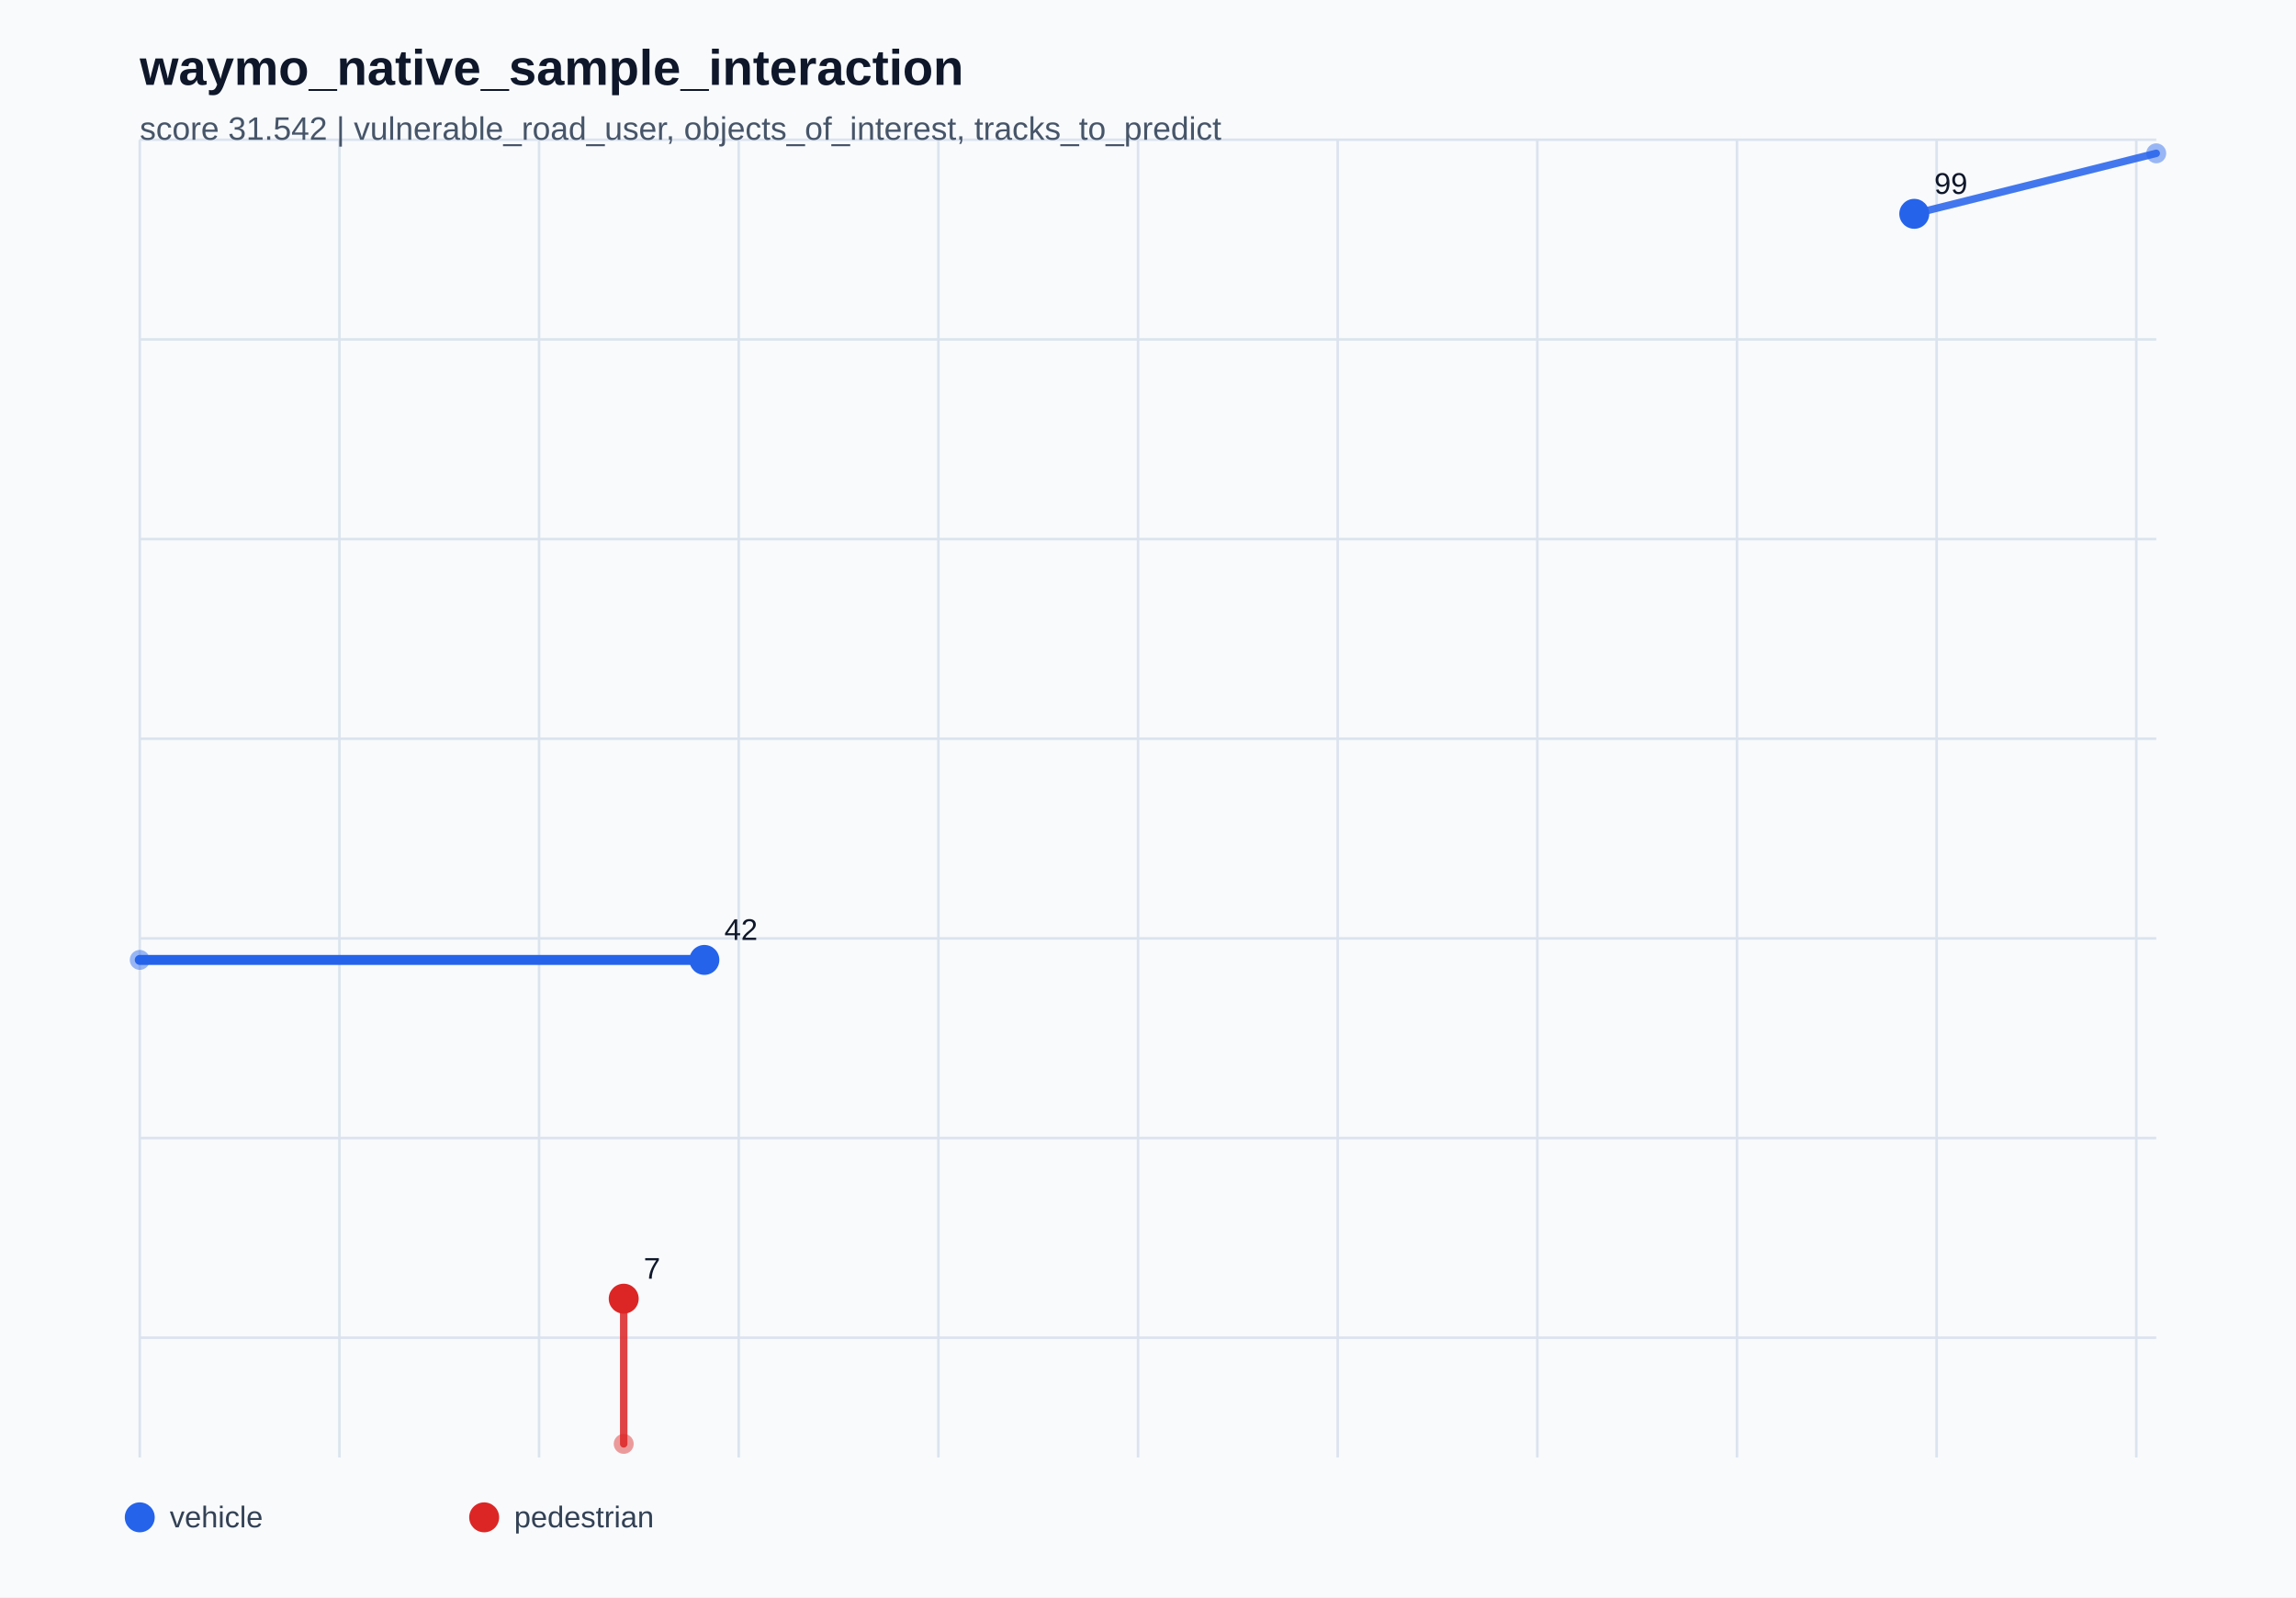
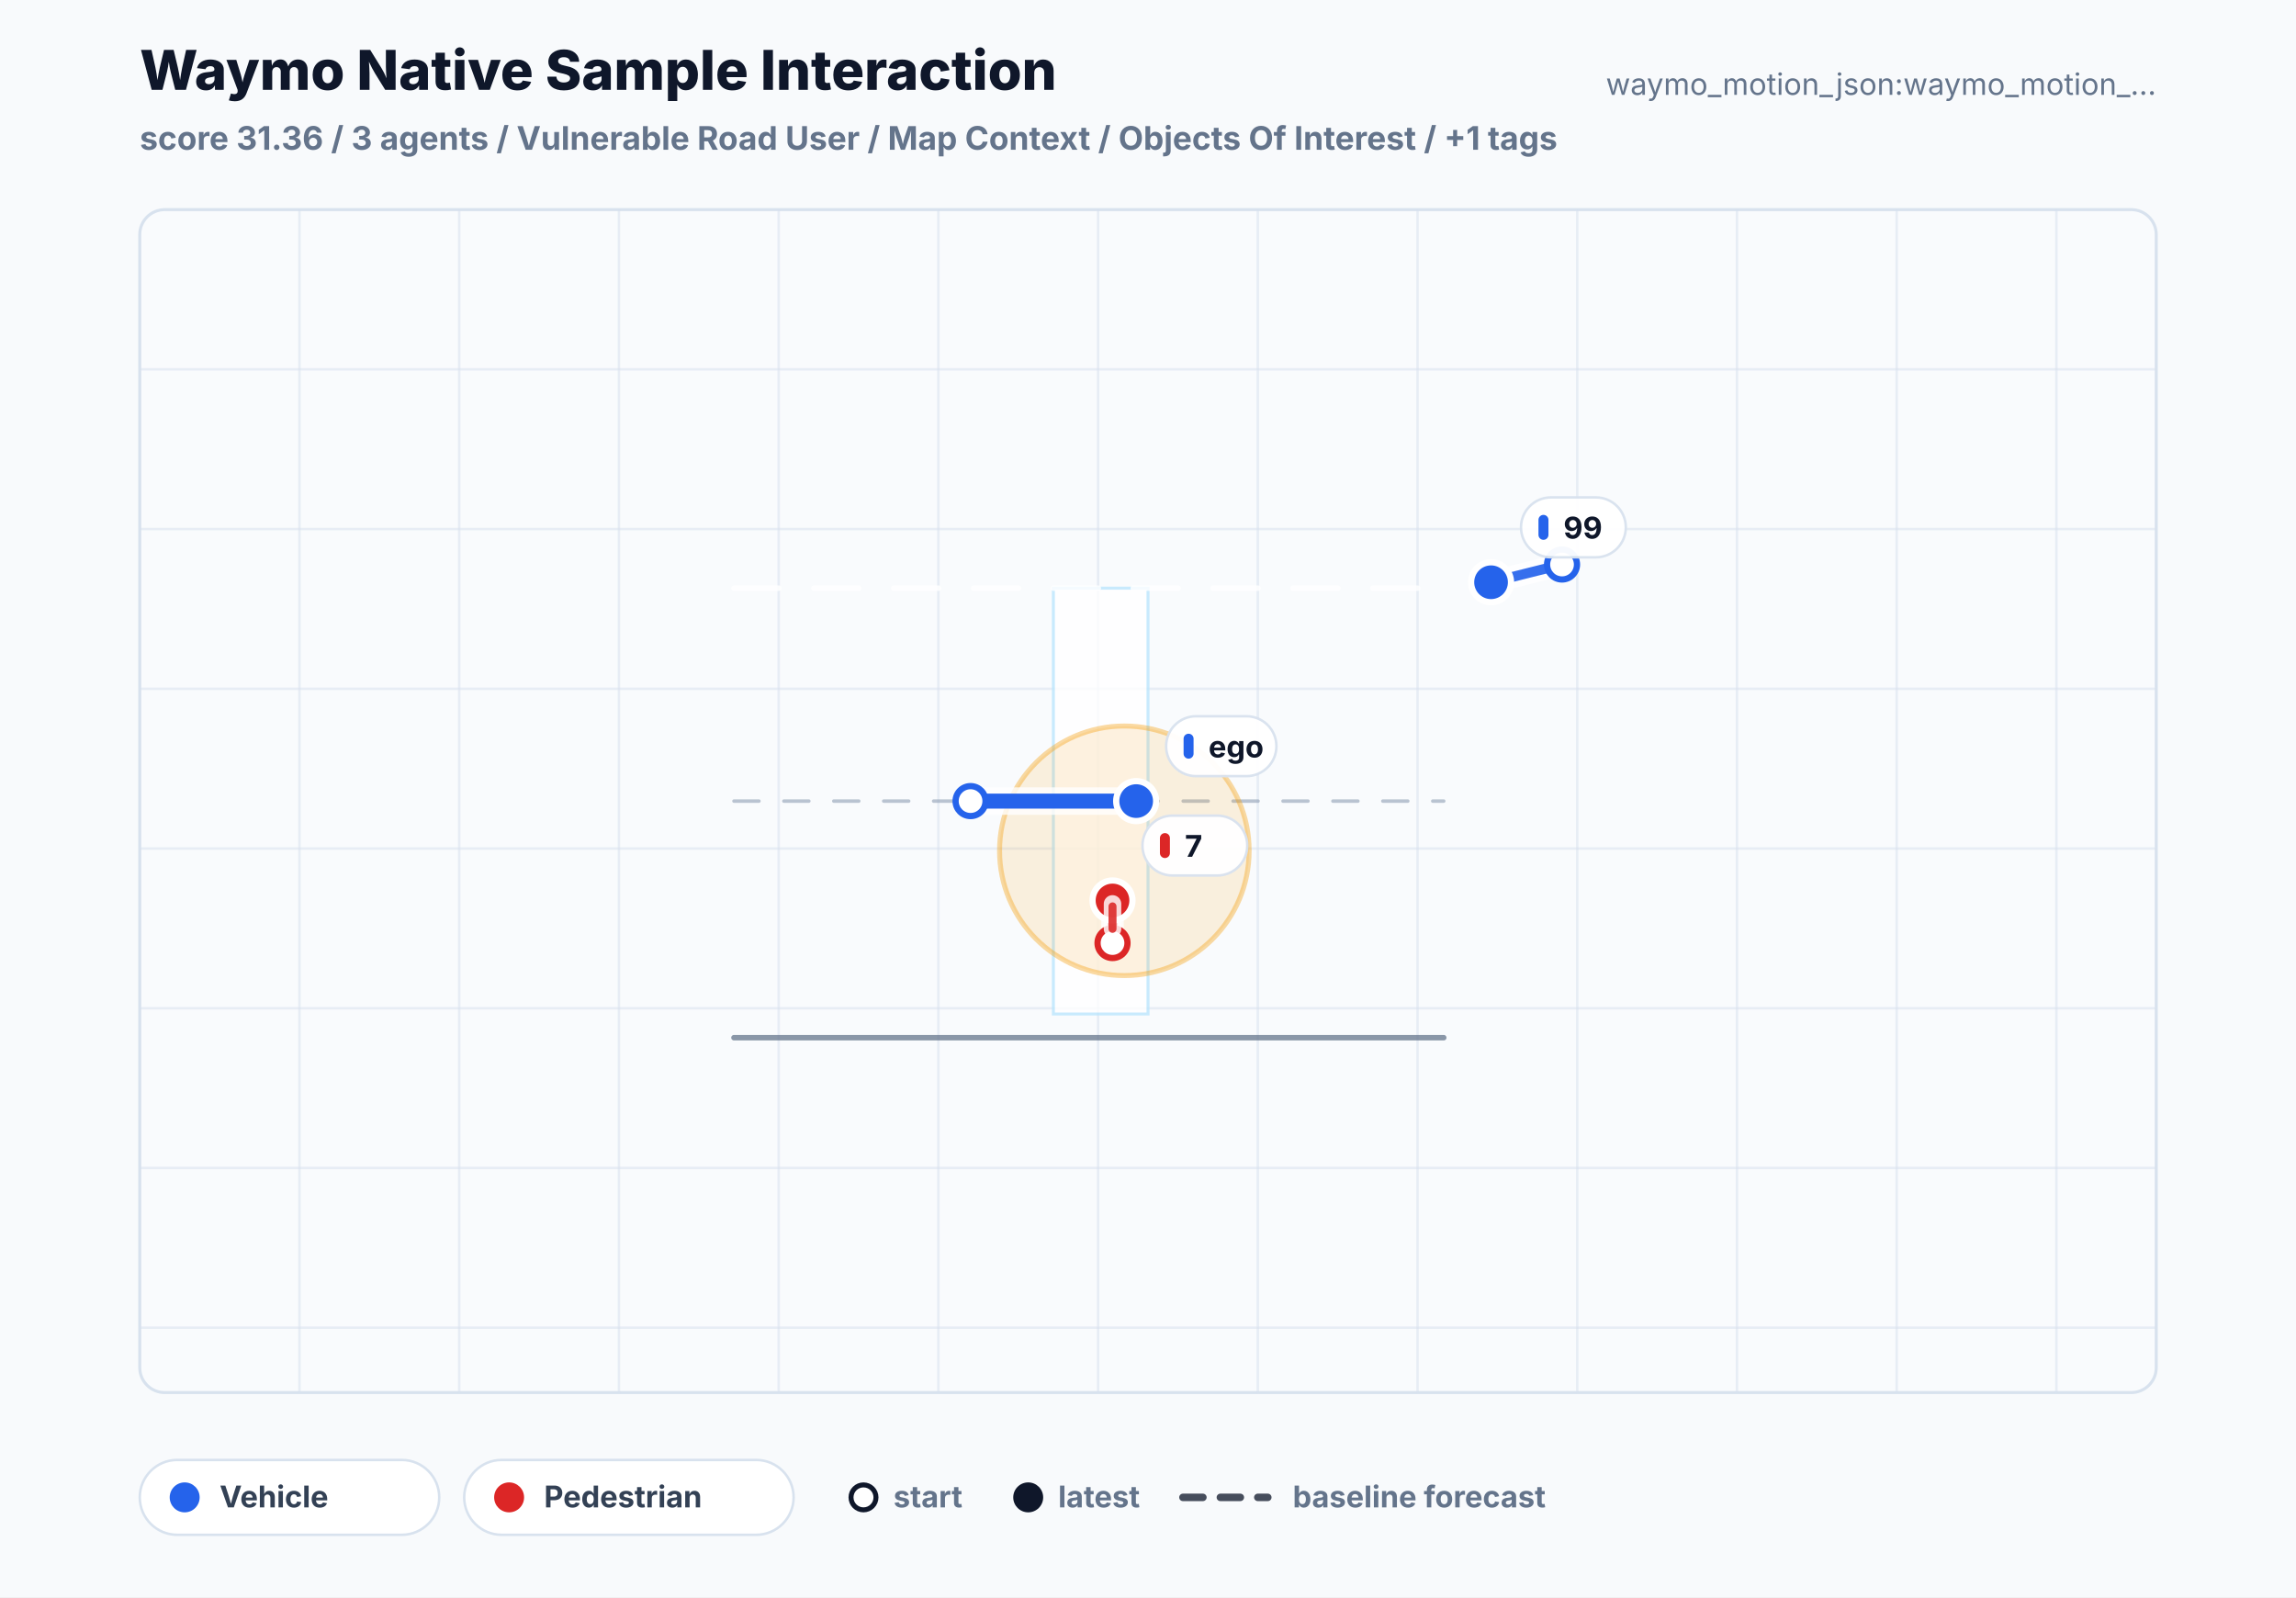
<svg xmlns="http://www.w3.org/2000/svg" width="920" height="640" viewBox="0 0 920 640" role="img">
+   <defs>
+     <clipPath id="scenario-plot-clip">
+       <rect x="56" y="84" width="808" height="474" rx="10" />
+     </clipPath>
+   </defs>
  <rect x="0" y="0" width="920" height="640" fill="#f8fafc" />
-   <line x1="56" y1="56" x2="56" y2="584" stroke="#dbe3ee" stroke-width="1" />
-   <line x1="136" y1="56" x2="136" y2="584" stroke="#dbe3ee" stroke-width="1" />
-   <line x1="216" y1="56" x2="216" y2="584" stroke="#dbe3ee" stroke-width="1" />
-   <line x1="296" y1="56" x2="296" y2="584" stroke="#dbe3ee" stroke-width="1" />
-   <line x1="376" y1="56" x2="376" y2="584" stroke="#dbe3ee" stroke-width="1" />
-   <line x1="456" y1="56" x2="456" y2="584" stroke="#dbe3ee" stroke-width="1" />
-   <line x1="536" y1="56" x2="536" y2="584" stroke="#dbe3ee" stroke-width="1" />
-   <line x1="616" y1="56" x2="616" y2="584" stroke="#dbe3ee" stroke-width="1" />
-   <line x1="696" y1="56" x2="696" y2="584" stroke="#dbe3ee" stroke-width="1" />
-   <line x1="776" y1="56" x2="776" y2="584" stroke="#dbe3ee" stroke-width="1" />
-   <line x1="856" y1="56" x2="856" y2="584" stroke="#dbe3ee" stroke-width="1" />
-   <line x1="56" y1="56" x2="864" y2="56" stroke="#dbe3ee" stroke-width="1" />
-   <line x1="56" y1="136" x2="864" y2="136" stroke="#dbe3ee" stroke-width="1" />
-   <line x1="56" y1="216" x2="864" y2="216" stroke="#dbe3ee" stroke-width="1" />
-   <line x1="56" y1="296" x2="864" y2="296" stroke="#dbe3ee" stroke-width="1" />
-   <line x1="56" y1="376" x2="864" y2="376" stroke="#dbe3ee" stroke-width="1" />
-   <line x1="56" y1="456" x2="864" y2="456" stroke="#dbe3ee" stroke-width="1" />
-   <line x1="56" y1="536" x2="864" y2="536" stroke="#dbe3ee" stroke-width="1" />
-   <text x="56" y="34" fill="#0f172a" font-size="20" font-family="Arial, sans-serif" font-weight="700">waymo_native_sample_interaction</text>
-   <text x="56" y="56" fill="#475569" font-size="13" font-family="Arial, sans-serif">score 31.542 | vulnerable_road_user, objects_of_interest, tracks_to_predict</text>
-   <circle cx="56" cy="608" r="6" fill="#2563eb" />
-   <text x="68" y="612" fill="#334155" font-size="12" font-family="Arial, sans-serif">vehicle</text>
-   <circle cx="194" cy="608" r="6" fill="#dc2626" />
-   <text x="206" y="612" fill="#334155" font-size="12" font-family="Arial, sans-serif">pedestrian</text>
-   <polyline points="56.00,384.64 136.80,384.64 217.60,384.64 282.24,384.64" fill="none" stroke="#2563eb" stroke-width="4" stroke-linecap="round" stroke-linejoin="round" opacity="1.0" />
-   <circle cx="56.00" cy="384.64" r="4" fill="#2563eb" opacity="0.45" />
-   <circle cx="282.24" cy="384.64" r="6" fill="#2563eb" />
-   <text x="290.24" y="376.64" fill="#0f172a" font-size="12" font-family="Arial, sans-serif">42</text>
-   <polyline points="249.92,578.56 249.92,559.17 249.92,539.78 249.92,520.38" fill="none" stroke="#dc2626" stroke-width="3" stroke-linecap="round" stroke-linejoin="round" opacity="0.86" />
-   <circle cx="249.92" cy="578.56" r="4" fill="#dc2626" opacity="0.45" />
-   <circle cx="249.92" cy="520.38" r="6" fill="#dc2626" />
-   <text x="257.92" y="512.38" fill="#0f172a" font-size="12" font-family="Arial, sans-serif">7</text>
-   <polyline points="864.00,61.44 831.68,69.52 799.36,77.60 767.04,85.68" fill="none" stroke="#2563eb" stroke-width="3" stroke-linecap="round" stroke-linejoin="round" opacity="0.86" />
-   <circle cx="864.00" cy="61.44" r="4" fill="#2563eb" opacity="0.45" />
-   <circle cx="767.04" cy="85.68" r="6" fill="#2563eb" />
-   <text x="775.04" y="77.68" fill="#0f172a" font-size="12" font-family="Arial, sans-serif">99</text>
+   <text x="56" y="36" fill="#0f172a" font-size="22" font-family="Inter, Arial, sans-serif" font-weight="800">Waymo Native Sample Interaction</text>
+   <text x="56" y="60" fill="#64748b" font-size="13" font-family="Inter, Arial, sans-serif" font-weight="650">score 31.36 / 3 agents / Vulnerable Road User / Map Context / Objects Of Interest / +1 tags</text>
+   <text x="864" y="38" fill="#64748b" font-size="12" font-family="Inter, Arial, sans-serif" text-anchor="end">waymo_motion_json:waymo_motion_...</text>
+   <rect x="56" y="84" width="808" height="474" rx="10" fill="#f9fbfd" stroke="#d8e2ee" stroke-width="1.2" />
+   <g clip-path="url(#scenario-plot-clip)">
+     <line x1="120" y1="84" x2="120" y2="558" stroke="#d7e1ee" stroke-width="1" opacity="0.52" />
+     <line x1="184" y1="84" x2="184" y2="558" stroke="#d7e1ee" stroke-width="1" opacity="0.52" />
+     <line x1="248" y1="84" x2="248" y2="558" stroke="#d7e1ee" stroke-width="1" opacity="0.52" />
+     <line x1="312" y1="84" x2="312" y2="558" stroke="#d7e1ee" stroke-width="1" opacity="0.52" />
+     <line x1="376" y1="84" x2="376" y2="558" stroke="#d7e1ee" stroke-width="1" opacity="0.52" />
+     <line x1="440" y1="84" x2="440" y2="558" stroke="#d7e1ee" stroke-width="1" opacity="0.52" />
+     <line x1="504" y1="84" x2="504" y2="558" stroke="#d7e1ee" stroke-width="1" opacity="0.52" />
+     <line x1="568" y1="84" x2="568" y2="558" stroke="#d7e1ee" stroke-width="1" opacity="0.52" />
+     <line x1="632" y1="84" x2="632" y2="558" stroke="#d7e1ee" stroke-width="1" opacity="0.52" />
+     <line x1="696" y1="84" x2="696" y2="558" stroke="#d7e1ee" stroke-width="1" opacity="0.52" />
+     <line x1="760" y1="84" x2="760" y2="558" stroke="#d7e1ee" stroke-width="1" opacity="0.52" />
+     <line x1="824" y1="84" x2="824" y2="558" stroke="#d7e1ee" stroke-width="1" opacity="0.52" />
+     <line x1="56" y1="148" x2="864" y2="148" stroke="#d7e1ee" stroke-width="1" opacity="0.52" />
+     <line x1="56" y1="212" x2="864" y2="212" stroke="#d7e1ee" stroke-width="1" opacity="0.52" />
+     <line x1="56" y1="276" x2="864" y2="276" stroke="#d7e1ee" stroke-width="1" opacity="0.52" />
+     <line x1="56" y1="340" x2="864" y2="340" stroke="#d7e1ee" stroke-width="1" opacity="0.52" />
+     <line x1="56" y1="404" x2="864" y2="404" stroke="#d7e1ee" stroke-width="1" opacity="0.52" />
+     <line x1="56" y1="468" x2="864" y2="468" stroke="#d7e1ee" stroke-width="1" opacity="0.52" />
+     <line x1="56" y1="532" x2="864" y2="532" stroke="#d7e1ee" stroke-width="1" opacity="0.52" />
+     <polygon class="map-feature map-crosswalk" points="422.08,406.32 460.00,406.32 460.00,235.68 422.08,235.68" fill="#ffffff" stroke="#bae6fd" stroke-width="1.2" opacity="0.78" />
+     <polyline class="map-feature map-lane" points="294.10,321.00 388.90,321.00 483.70,321.00 578.50,321.00" fill="none" stroke="#94a3b8" stroke-width="1.4" stroke-linecap="round" stroke-linejoin="round" stroke-dasharray="10 10" opacity="0.64" />
+     <polyline class="map-feature map-road_line" points="294.10,235.68 578.50,235.68" fill="none" stroke="#ffffff" stroke-width="2.2" stroke-linecap="round" stroke-linejoin="round" stroke-dasharray="18 14" opacity="0.82" />
+     <polyline class="map-feature map-road_edge" points="294.10,415.80 578.50,415.80" fill="none" stroke="#64748b" stroke-width="2.2" stroke-linecap="round" stroke-linejoin="round" opacity="0.74" />
+     <circle cx="450.52" cy="340.91" r="50.00" fill="#f59e0b" opacity="0.13" />
+     <circle cx="450.52" cy="340.91" r="50.00" fill="none" stroke="#f59e0b" stroke-width="2" opacity="0.38" />
+     <g class="track track-vehicle">
+       <polyline points="388.90,321.00 412.60,321.00 436.30,321.00 455.26,321.00" fill="none" stroke="#ffffff" stroke-width="11" stroke-linecap="round" stroke-linejoin="round" opacity="0.78" />
+       <polyline points="388.90,321.00 412.60,321.00 436.30,321.00 455.26,321.00" fill="none" stroke="#2563eb" stroke-width="6" stroke-linecap="round" stroke-linejoin="round" opacity="1.0" />
+       <circle cx="388.90" cy="321.00" r="6" fill="#ffffff" stroke="#2563eb" stroke-width="2.5" />
+       <circle cx="455.26" cy="321.00" r="8" fill="#2563eb" stroke="#ffffff" stroke-width="2.5" />
+       <rect x="467.26" y="287.00" width="44.20" height="24.00" rx="12" fill="#ffffff" stroke="#d8e2ee" opacity="0.96" />
+       <rect x="474.26" y="294.00" width="4" height="10" rx="2" fill="#2563eb" />
+       <text x="484.26" y="303.50" fill="#0f172a" font-size="12" font-family="Inter, Arial, sans-serif" font-weight="750">ego</text>
+     </g>
+     <g class="track track-pedestrian">
+       <polyline points="445.78,377.88 445.78,372.19 445.78,366.50 445.78,360.82" fill="none" stroke="#ffffff" stroke-width="9" stroke-linecap="round" stroke-linejoin="round" opacity="0.78" />
+       <polyline points="445.78,377.88 445.78,372.19 445.78,366.50 445.78,360.82" fill="none" stroke="#dc2626" stroke-width="4" stroke-linecap="round" stroke-linejoin="round" opacity="0.92" />
+       <circle cx="445.78" cy="377.88" r="6" fill="#ffffff" stroke="#dc2626" stroke-width="2.5" />
+       <circle cx="445.78" cy="360.82" r="8" fill="#dc2626" stroke="#ffffff" stroke-width="2.5" />
+       <rect x="457.78" y="326.82" width="42.00" height="24.00" rx="12" fill="#ffffff" stroke="#d8e2ee" opacity="0.96" />
+       <rect x="464.78" y="333.82" width="4" height="10" rx="2" fill="#dc2626" />
+       <text x="474.78" y="343.32" fill="#0f172a" font-size="12" font-family="Inter, Arial, sans-serif" font-weight="750">7</text>
+     </g>
+     <g class="track track-vehicle">
+       <polyline points="625.90,226.20 616.42,228.57 606.94,230.94 597.46,233.31" fill="none" stroke="#ffffff" stroke-width="9" stroke-linecap="round" stroke-linejoin="round" opacity="0.78" />
+       <polyline points="625.90,226.20 616.42,228.57 606.94,230.94 597.46,233.31" fill="none" stroke="#2563eb" stroke-width="4" stroke-linecap="round" stroke-linejoin="round" opacity="0.92" />
+       <circle cx="625.90" cy="226.20" r="6" fill="#ffffff" stroke="#2563eb" stroke-width="2.5" />
+       <circle cx="597.46" cy="233.31" r="8" fill="#2563eb" stroke="#ffffff" stroke-width="2.5" />
+       <rect x="609.46" y="199.31" width="42.00" height="24.00" rx="12" fill="#ffffff" stroke="#d8e2ee" opacity="0.96" />
+       <rect x="616.46" y="206.31" width="4" height="10" rx="2" fill="#2563eb" />
+       <text x="626.46" y="215.81" fill="#0f172a" font-size="12" font-family="Inter, Arial, sans-serif" font-weight="750">99</text>
+     </g>
+     <g class="baseline-prediction prediction-pedestrian">
+       <polyline points="445.78,372.19 445.78,366.50 445.78,360.82" fill="none" stroke="#ffffff" stroke-width="7" stroke-linecap="round" stroke-linejoin="round" stroke-dasharray="10 9" opacity="0.82" />
+       <polyline points="445.78,372.19 445.78,366.50 445.78,360.82" fill="none" stroke="#dc2626" stroke-width="3.2" stroke-linecap="round" stroke-linejoin="round" stroke-dasharray="9 8" opacity="0.88" />
+     </g>
+   </g>
+   <rect x="56" y="585" width="120" height="30" rx="15" fill="#ffffff" stroke="#d8e2ee" />
+   <circle cx="74" cy="600" r="6" fill="#2563eb" />
+   <text x="88" y="604" fill="#334155" font-size="12" font-family="Inter, Arial, sans-serif" font-weight="700">Vehicle</text>
+   <rect x="186" y="585" width="132" height="30" rx="15" fill="#ffffff" stroke="#d8e2ee" />
+   <circle cx="204" cy="600" r="6" fill="#dc2626" />
+   <text x="218" y="604" fill="#334155" font-size="12" font-family="Inter, Arial, sans-serif" font-weight="700">Pedestrian</text>
+   <circle cx="346" cy="600" r="5" fill="#ffffff" stroke="#0f172a" stroke-width="2" />
+   <circle cx="412" cy="600" r="6" fill="#0f172a" />
+   <text x="358" y="604" fill="#64748b" font-size="12" font-family="Inter, Arial, sans-serif" font-weight="700">start</text>
+   <text x="424" y="604" fill="#64748b" font-size="12" font-family="Inter, Arial, sans-serif" font-weight="700">latest</text>
+   <line x1="474" y1="600" x2="508" y2="600" stroke="#0f172a" stroke-width="3" stroke-linecap="round" stroke-dasharray="8 7" opacity="0.76" />
+   <text x="518" y="604" fill="#64748b" font-size="12" font-family="Inter, Arial, sans-serif" font-weight="700">baseline forecast</text>
</svg>
